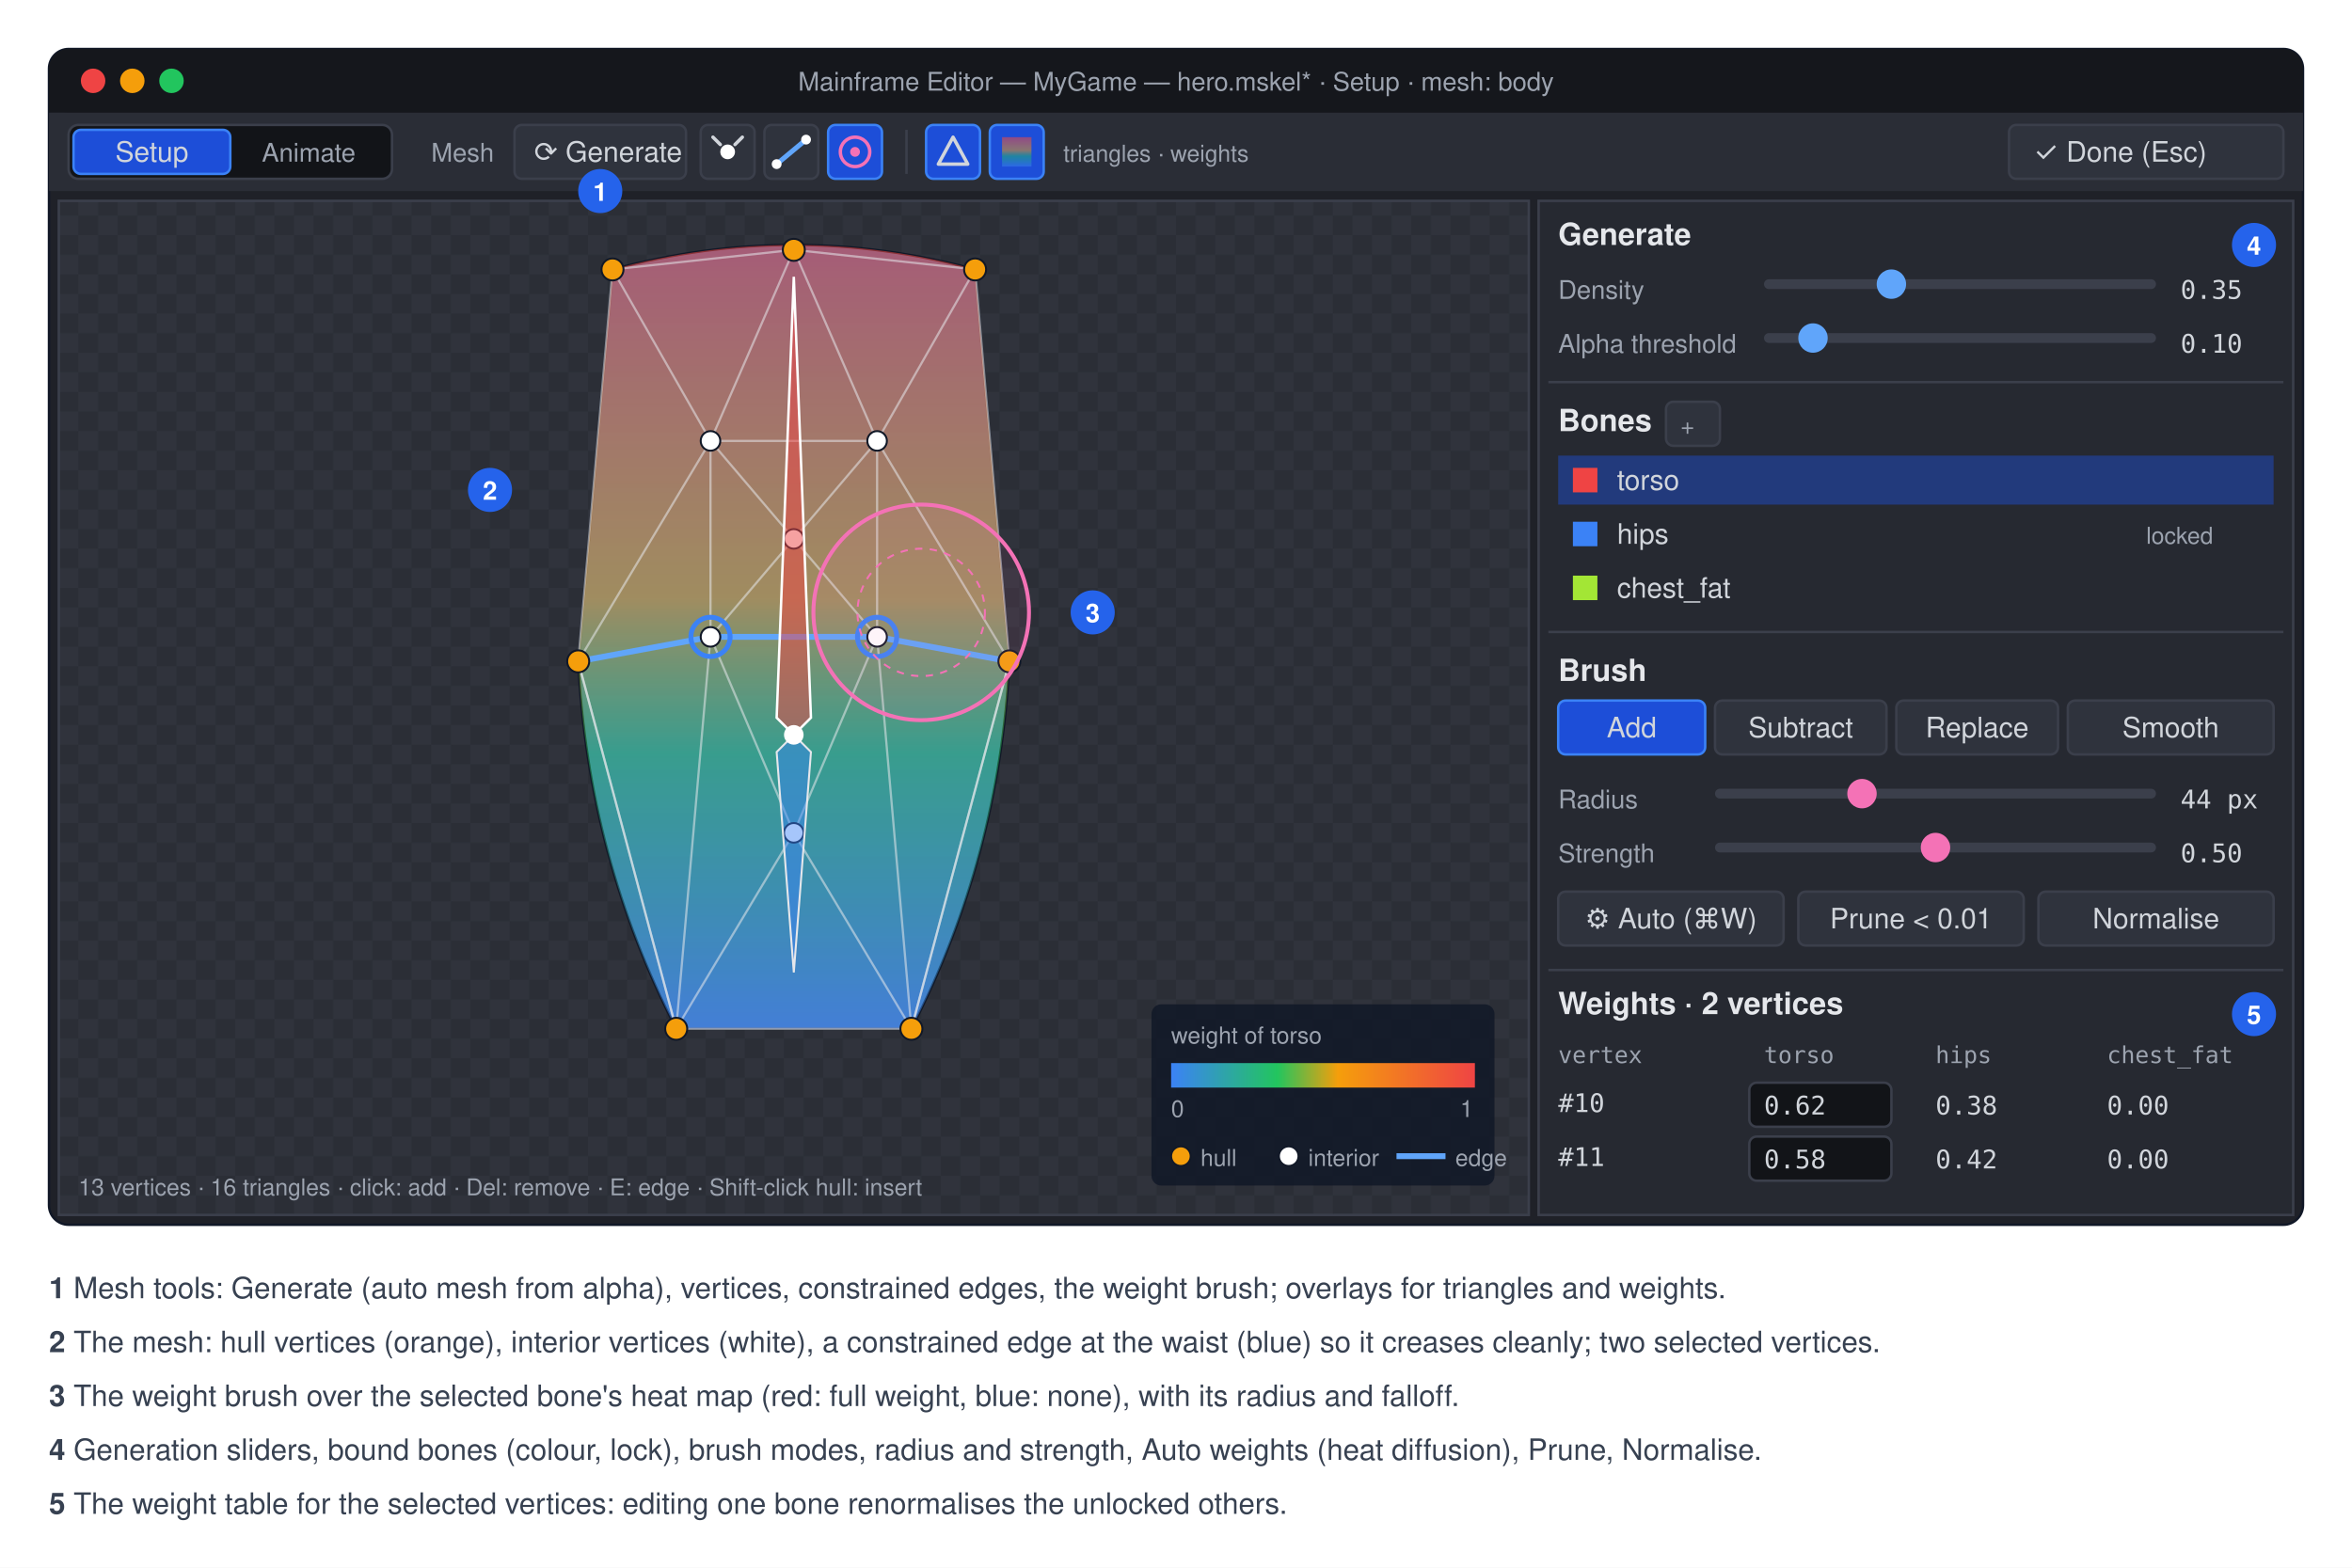
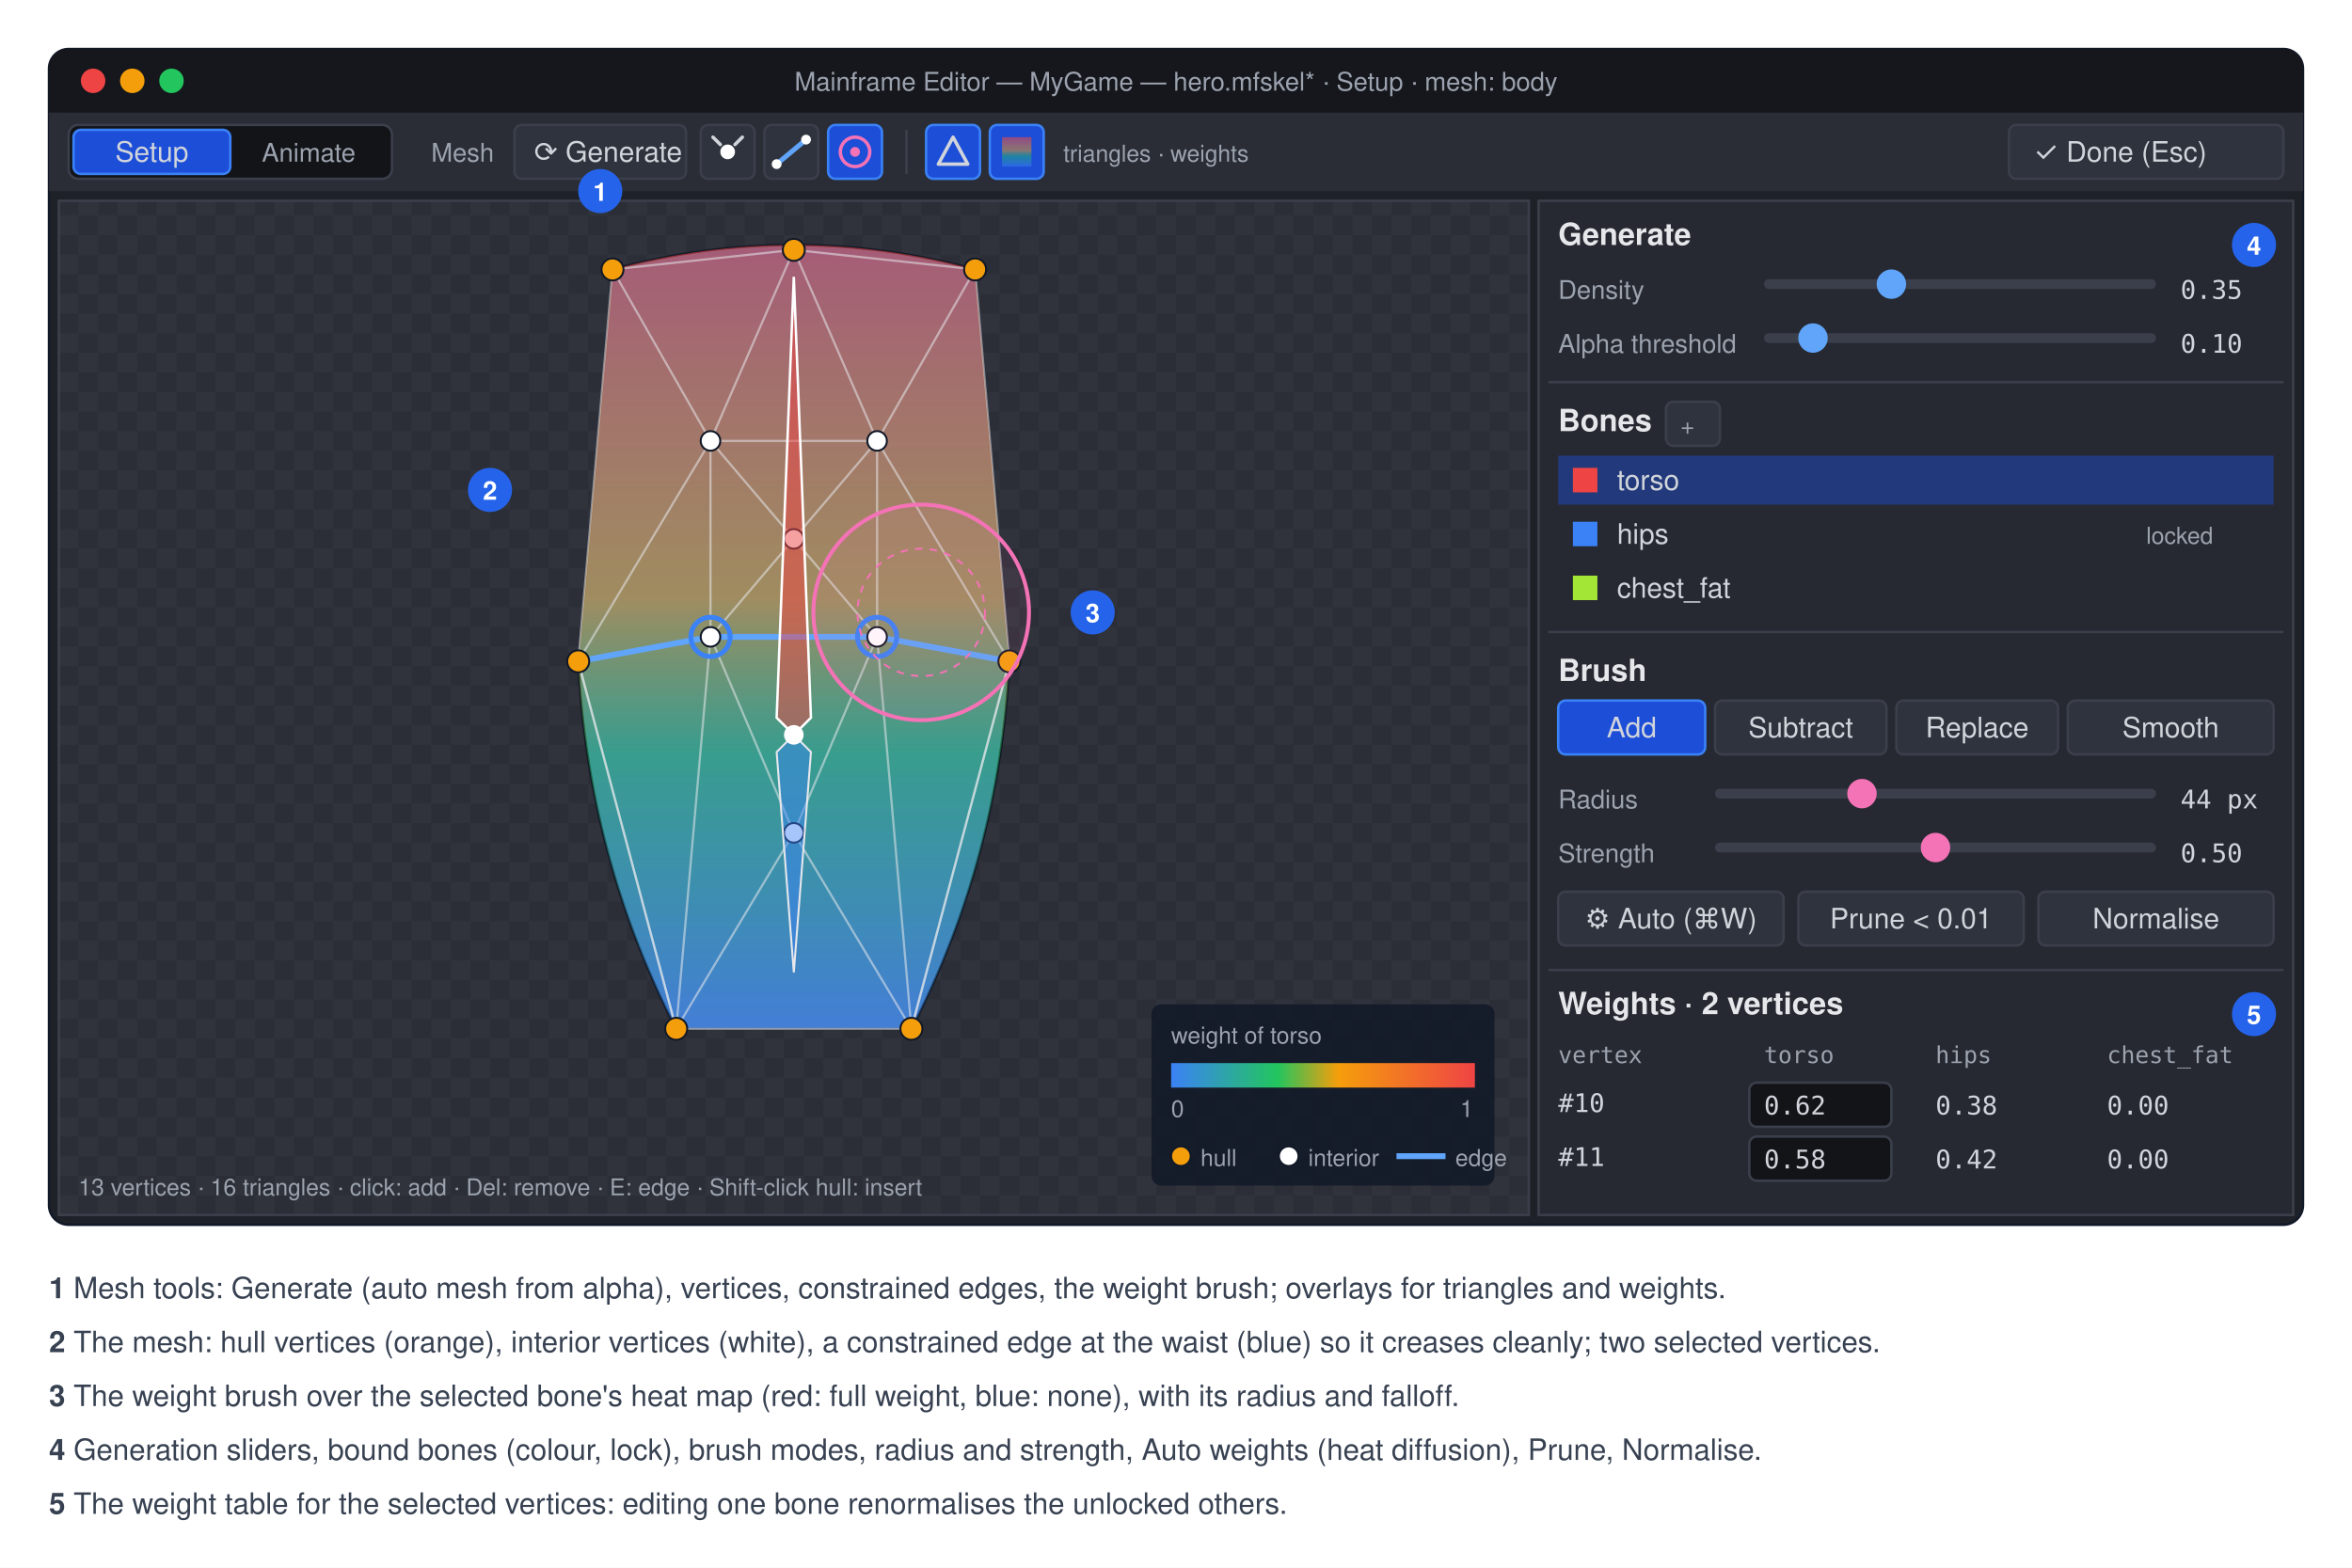
<svg xmlns="http://www.w3.org/2000/svg" viewBox="0 0 960 640" font-family="-apple-system, 'Segoe UI', Helvetica, Arial, sans-serif" font-size="13">
  <rect width="960" height="640" fill="#ffffff" />
  <style>
    .hdr{font-weight:600;font-size:12.5px;fill:#e5e7eb}
    .t{fill:#d1d5db;font-size:11.5px}
    .s{fill:#9ca3af;font-size:10.5px}
    .xs{fill:#9ca3af;font-size:9.5px}
    .m{fill:#d1d5db;font-size:10.5px;font-family:ui-monospace, Menlo, Consolas, monospace}
    .cap{fill:#374151;font-size:12px}
    .num{fill:#ffffff;font-size:10.5px;font-weight:700}
    .g{fill:none;stroke:#d1d5db;stroke-width:1.4;stroke-linecap:round;stroke-linejoin:round}
    .btn{fill:#2f333d;stroke:#3b3f4b}
    .on{fill:#1d4ed8;stroke:#3b82f6}
    .fld{fill:#121418;stroke:#3b3f4b}
    .tri{fill:none;stroke:#e5e7eb;stroke-opacity:0.55;stroke-width:0.9}
    .hv{fill:#f59e0b;stroke:#111827;stroke-width:0.8}
    .iv{fill:#ffffff;stroke:#111827;stroke-width:0.8}
  </style>
  <defs>
    <linearGradient id="heat" x1="0" y1="0" x2="0" y2="1">
      <stop offset="0" stop-color="#ef4444" stop-opacity="0.55" />
      <stop offset="0.45" stop-color="#f59e0b" stop-opacity="0.5" />
      <stop offset="0.65" stop-color="#22c55e" stop-opacity="0.45" />
      <stop offset="1" stop-color="#3b82f6" stop-opacity="0.5" />
    </linearGradient>
    <pattern id="chk3" width="16" height="16" patternUnits="userSpaceOnUse">
      <rect width="16" height="16" fill="#2b2e36" />
      <rect width="8" height="8" fill="#30333c" />
      <rect x="8" y="8" width="8" height="8" fill="#30333c" />
    </pattern>
  </defs>
  <rect x="20" y="20" width="920" height="480" rx="8" fill="#1f2128" stroke="#111827" />
  <rect x="20" y="20" width="920" height="26" rx="8" fill="#15171c" />
  <rect x="20" y="38" width="920" height="8" fill="#15171c" />
  <circle cx="38" cy="33" r="5" fill="#ef4444" />
  <circle cx="54" cy="33" r="5" fill="#f59e0b" />
  <circle cx="70" cy="33" r="5" fill="#22c55e" />
-   <text x="480" y="37" class="s" text-anchor="middle">Mainframe Editor — MyGame — hero.mskel* · Setup · mesh: body</text>
+   <text x="480" y="37" class="s" text-anchor="middle">Mainframe Editor — MyGame — hero.mfskel* · Setup · mesh: body</text>
  <rect x="20" y="46" width="920" height="32" fill="#2a2d36" />
  <rect x="28" y="51" width="132" height="22" rx="4" class="fld" />
  <rect x="30" y="53" width="64" height="18" rx="3" class="on" />
  <text x="62" y="66" class="t" text-anchor="middle">Setup</text>
  <text x="126" y="66" class="s" text-anchor="middle">Animate</text>
  <text x="176" y="66" class="s">Mesh</text>
  <rect x="210" y="51" width="70" height="22" rx="3" class="btn" />
  <text x="218" y="66" class="t">⟳ Generate</text>
  <rect x="286" y="51" width="22" height="22" rx="3" class="btn" />
  <circle cx="297" cy="62" r="3" fill="#ffffff" />
  <path d="M291,56 l3,3 M303,56 l-3,3" class="g" />
  <rect x="312" y="51" width="22" height="22" rx="3" class="btn" />
  <path d="M317,67 l12,-10" stroke="#60a5fa" stroke-width="2" />
  <circle cx="317" cy="67" r="2" fill="#fff" />
  <circle cx="329" cy="57" r="2" fill="#fff" />
  <rect x="338" y="51" width="22" height="22" rx="3" class="on" />
  <circle cx="349" cy="62" r="6" fill="none" stroke="#f472b6" stroke-width="1.4" />
  <circle cx="349" cy="62" r="2" fill="#f472b6" />
  <line x1="370" y1="53" x2="370" y2="71" stroke="#3b3f4b" />
  <rect x="378" y="51" width="22" height="22" rx="3" class="on" />
  <path d="M383,67 l6,-11 6,11 z" class="g" />
  <rect x="404" y="51" width="22" height="22" rx="3" class="on" />
  <rect x="409" y="56" width="12" height="12" fill="url(#heat)" />
  <text x="434" y="66" class="xs">triangles · weights</text>
  <rect x="820" y="51" width="112" height="22" rx="3" class="btn" />
  <text x="830" y="66" class="t">✓ Done (Esc)</text>
  <rect x="24" y="82" width="600" height="414" fill="url(#chk3)" stroke="#3b3f4b" />
  <path d="M250,110 q74,-20 148,0 l14,160 q-4,80 -40,150 l-96,0 q-36,-70 -40,-150 z" fill="#4b7bb5" stroke="#111827" />
  <path d="M250,110 q74,-20 148,0 l14,160 q-4,80 -40,150 l-96,0 q-36,-70 -40,-150 z" fill="url(#heat)" />
  <g class="tri">
    <path d="M250,110 L324,102 L398,110 L412,270 L372,420 L276,420 L236,270 Z" />
    <path d="M250,110 L290,180 L324,102 L358,180 L398,110" />
    <path d="M290,180 L358,180 L412,270 L358,260 L290,260 L236,270 L290,180" />
    <path d="M290,180 L290,260 M358,180 L358,260 M290,260 L324,340 L358,260" />
    <path d="M236,270 L276,420 L324,340 L372,420 L412,270 M290,260 L276,420 M358,260 L372,420" />
    <path d="M290,180 L324,220 L358,180 M324,220 L290,260 M324,220 L358,260" />
  </g>
  <path d="M236,270 L290,260 L358,260 L412,270" stroke="#60a5fa" stroke-width="2.4" fill="none" />
  <g>
    <circle cx="250" cy="110" r="4.5" class="hv" />
    <circle cx="324" cy="102" r="4.5" class="hv" />
    <circle cx="398" cy="110" r="4.5" class="hv" />
    <circle cx="412" cy="270" r="4.5" class="hv" />
    <circle cx="372" cy="420" r="4.5" class="hv" />
    <circle cx="276" cy="420" r="4.5" class="hv" />
    <circle cx="236" cy="270" r="4.5" class="hv" />
    <circle cx="290" cy="180" r="4" class="iv" />
    <circle cx="358" cy="180" r="4" class="iv" />
    <circle cx="324" cy="220" r="4" class="iv" />
    <circle cx="290" cy="260" r="4" class="iv" />
    <circle cx="358" cy="260" r="4" class="iv" />
    <circle cx="324" cy="340" r="4" class="iv" />
  </g>
  <circle cx="290" cy="260" r="8" fill="none" stroke="#3b82f6" stroke-width="2" />
  <circle cx="358" cy="260" r="8" fill="none" stroke="#3b82f6" stroke-width="2" />
  <path d="M324,300 l7,-7 l-7,-180 l-7,180 z" fill="#ef4444" fill-opacity="0.5" stroke="#fff" stroke-width="1" />
  <path d="M324,300 l7,7 l-7,90 l-7,-90 z" fill="#3b82f6" fill-opacity="0.45" stroke="#e5e7eb" stroke-width="0.8" />
  <circle cx="324" cy="300" r="4" fill="#fff" />
  <circle cx="376" cy="250" r="44" fill="#f472b6" fill-opacity="0.08" stroke="#f472b6" stroke-width="1.6" />
  <circle cx="376" cy="250" r="26" fill="none" stroke="#f472b6" stroke-width="0.8" stroke-dasharray="3 3" />
  <rect x="470" y="410" width="140" height="74" rx="4" fill="#111827" fill-opacity="0.85" />
  <text x="478" y="426" class="xs">weight of torso</text>
  <defs>
    <linearGradient id="heatH" x1="0" y1="0" x2="1" y2="0">
      <stop offset="0" stop-color="#3b82f6" />
      <stop offset="0.35" stop-color="#22c55e" />
      <stop offset="0.55" stop-color="#f59e0b" />
      <stop offset="1" stop-color="#ef4444" />
    </linearGradient>
  </defs>
  <rect x="478" y="434" width="124" height="10" fill="url(#heatH)" />
  <text x="478" y="456" class="xs">0</text>
  <text x="596" y="456" class="xs">1</text>
  <circle cx="482" cy="472" r="4" class="hv" />
  <text x="490" y="476" class="xs">hull</text>
  <circle cx="526" cy="472" r="4" class="iv" />
  <text x="534" y="476" class="xs">interior</text>
  <path d="M570,472 h20" stroke="#60a5fa" stroke-width="2.4" />
  <text x="594" y="476" class="xs">edge</text>
  <text x="32" y="488" class="xs">13 vertices · 16 triangles · click: add · Del: remove · E: edge · Shift-click hull: insert</text>
  <rect x="628" y="82" width="308" height="414" fill="#262931" stroke="#3b3f4b" />
  <text x="636" y="100" class="hdr">Generate</text>
  <text x="636" y="122" class="s">Density</text>
  <rect x="720" y="114" width="160" height="4" rx="2" fill="#3b3f4b" />
  <circle cx="772" cy="116" r="6" fill="#60a5fa" />
  <text x="890" y="122" class="m">0.35</text>
  <text x="636" y="144" class="s">Alpha threshold</text>
  <rect x="720" y="136" width="160" height="4" rx="2" fill="#3b3f4b" />
  <circle cx="740" cy="138" r="6" fill="#60a5fa" />
  <text x="890" y="144" class="m">0.10</text>
  <line x1="632" y1="156" x2="932" y2="156" stroke="#3b3f4b" />
  <text x="636" y="176" class="hdr">Bones</text>
  <rect x="680" y="164" width="22" height="18" rx="3" class="btn" />
  <text x="686" y="177" class="xs">+</text>
  <rect x="636" y="186" width="292" height="20" fill="#1d4ed8" opacity="0.45" />
  <rect x="642" y="191" width="10" height="10" fill="#ef4444" />
  <text x="660" y="200" class="t">torso</text>
  <rect x="642" y="213" width="10" height="10" fill="#3b82f6" />
  <text x="660" y="222" class="t">hips</text>
  <text x="876" y="222" class="xs">locked</text>
  <rect x="642" y="235" width="10" height="10" fill="#a3e635" />
  <text x="660" y="244" class="t">chest_fat</text>
  <line x1="632" y1="258" x2="932" y2="258" stroke="#3b3f4b" />
  <text x="636" y="278" class="hdr">Brush</text>
  <g transform="translate(636,286)">
    <rect width="60" height="22" rx="3" class="on" />
    <text x="30" y="15" class="t" text-anchor="middle">Add</text>
    <rect x="64" width="70" height="22" rx="3" class="btn" />
    <text x="99" y="15" class="t" text-anchor="middle">Subtract</text>
    <rect x="138" width="66" height="22" rx="3" class="btn" />
    <text x="171" y="15" class="t" text-anchor="middle">Replace</text>
    <rect x="208" width="84" height="22" rx="3" class="btn" />
    <text x="250" y="15" class="t" text-anchor="middle">Smooth</text>
  </g>
  <text x="636" y="330" class="s">Radius</text>
  <rect x="700" y="322" width="180" height="4" rx="2" fill="#3b3f4b" />
  <circle cx="760" cy="324" r="6" fill="#f472b6" />
  <text x="890" y="330" class="m">44 px</text>
  <text x="636" y="352" class="s">Strength</text>
  <rect x="700" y="344" width="180" height="4" rx="2" fill="#3b3f4b" />
  <circle cx="790" cy="346" r="6" fill="#f472b6" />
  <text x="890" y="352" class="m">0.50</text>
  <g transform="translate(636,364)">
    <rect width="92" height="22" rx="3" class="btn" />
    <text x="46" y="15" class="t" text-anchor="middle">⚙ Auto (⌘W)</text>
    <rect x="98" width="92" height="22" rx="3" class="btn" />
    <text x="144" y="15" class="t" text-anchor="middle">Prune &lt; 0.01</text>
    <rect x="196" width="96" height="22" rx="3" class="btn" />
    <text x="244" y="15" class="t" text-anchor="middle">Normalise</text>
  </g>
  <line x1="632" y1="396" x2="932" y2="396" stroke="#3b3f4b" />
  <text x="636" y="414" class="hdr">Weights · 2 vertices</text>
  <g class="m">
    <text x="636" y="434" class="xs">vertex</text>
    <text x="720" y="434" class="xs">torso</text>
    <text x="790" y="434" class="xs">hips</text>
    <text x="860" y="434" class="xs">chest_fat</text>
    <text x="636" y="454">#10</text>
    <rect x="714" y="442" width="58" height="18" rx="3" class="fld" />
    <text x="720" y="455">0.62</text>
    <text x="790" y="455">0.38</text>
    <text x="860" y="455">0.00</text>
    <text x="636" y="476">#11</text>
    <rect x="714" y="464" width="58" height="18" rx="3" class="fld" />
    <text x="720" y="477">0.58</text>
    <text x="790" y="477">0.42</text>
    <text x="860" y="477">0.00</text>
  </g>
  <g>
    <circle cx="245" cy="78" r="9" fill="#2563eb" />
    <text x="245" y="82" class="num" text-anchor="middle">1</text>
    <circle cx="200" cy="200" r="9" fill="#2563eb" />
    <text x="200" y="204" class="num" text-anchor="middle">2</text>
    <circle cx="446" cy="250" r="9" fill="#2563eb" />
    <text x="446" y="254" class="num" text-anchor="middle">3</text>
    <circle cx="920" cy="100" r="9" fill="#2563eb" />
    <text x="920" y="104" class="num" text-anchor="middle">4</text>
    <circle cx="920" cy="414" r="9" fill="#2563eb" />
    <text x="920" y="418" class="num" text-anchor="middle">5</text>
  </g>
  <g class="cap">
    <text x="20" y="530">
      <tspan font-weight="600">1</tspan>  Mesh tools: Generate (auto mesh from alpha), vertices, constrained edges, the weight brush; overlays for triangles and weights.</text>
    <text x="20" y="552">
      <tspan font-weight="600">2</tspan>  The mesh: hull vertices (orange), interior vertices (white), a constrained edge at the waist (blue) so it creases cleanly; two selected vertices.</text>
    <text x="20" y="574">
      <tspan font-weight="600">3</tspan>  The weight brush over the selected bone's heat map (red: full weight, blue: none), with its radius and falloff.</text>
    <text x="20" y="596">
      <tspan font-weight="600">4</tspan>  Generation sliders, bound bones (colour, lock), brush modes, radius and strength, Auto weights (heat diffusion), Prune, Normalise.</text>
    <text x="20" y="618">
      <tspan font-weight="600">5</tspan>  The weight table for the selected vertices: editing one bone renormalises the unlocked others.</text>
  </g>
</svg>
